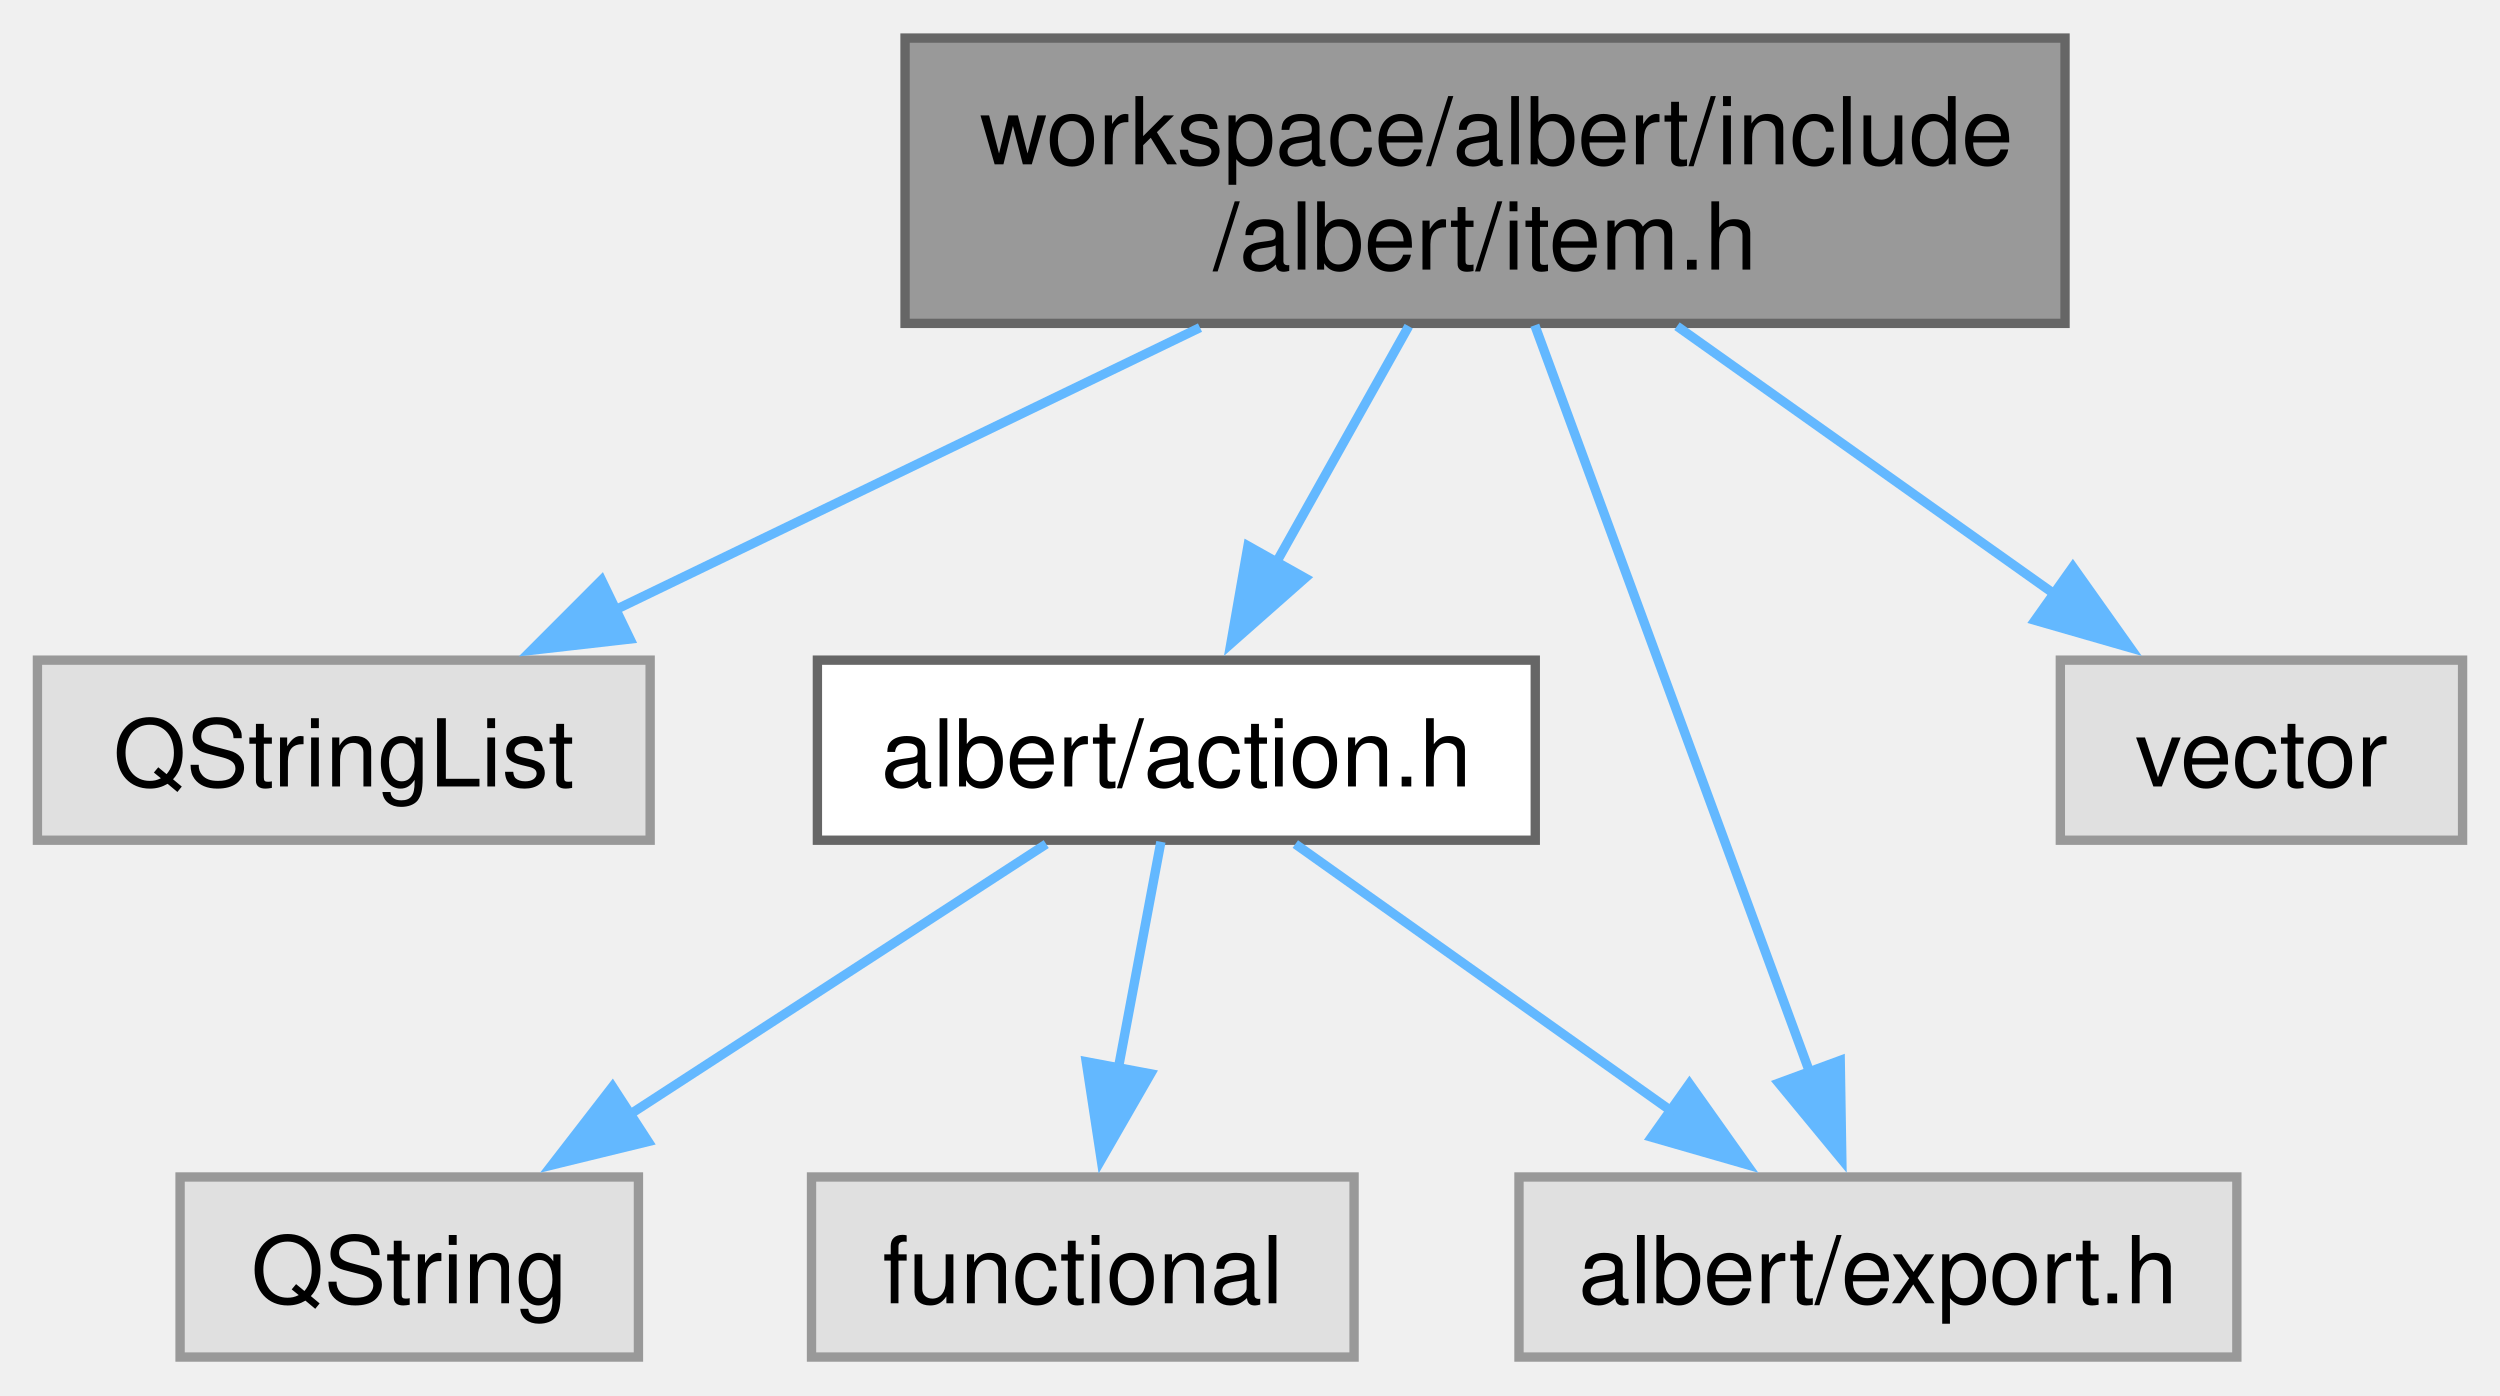
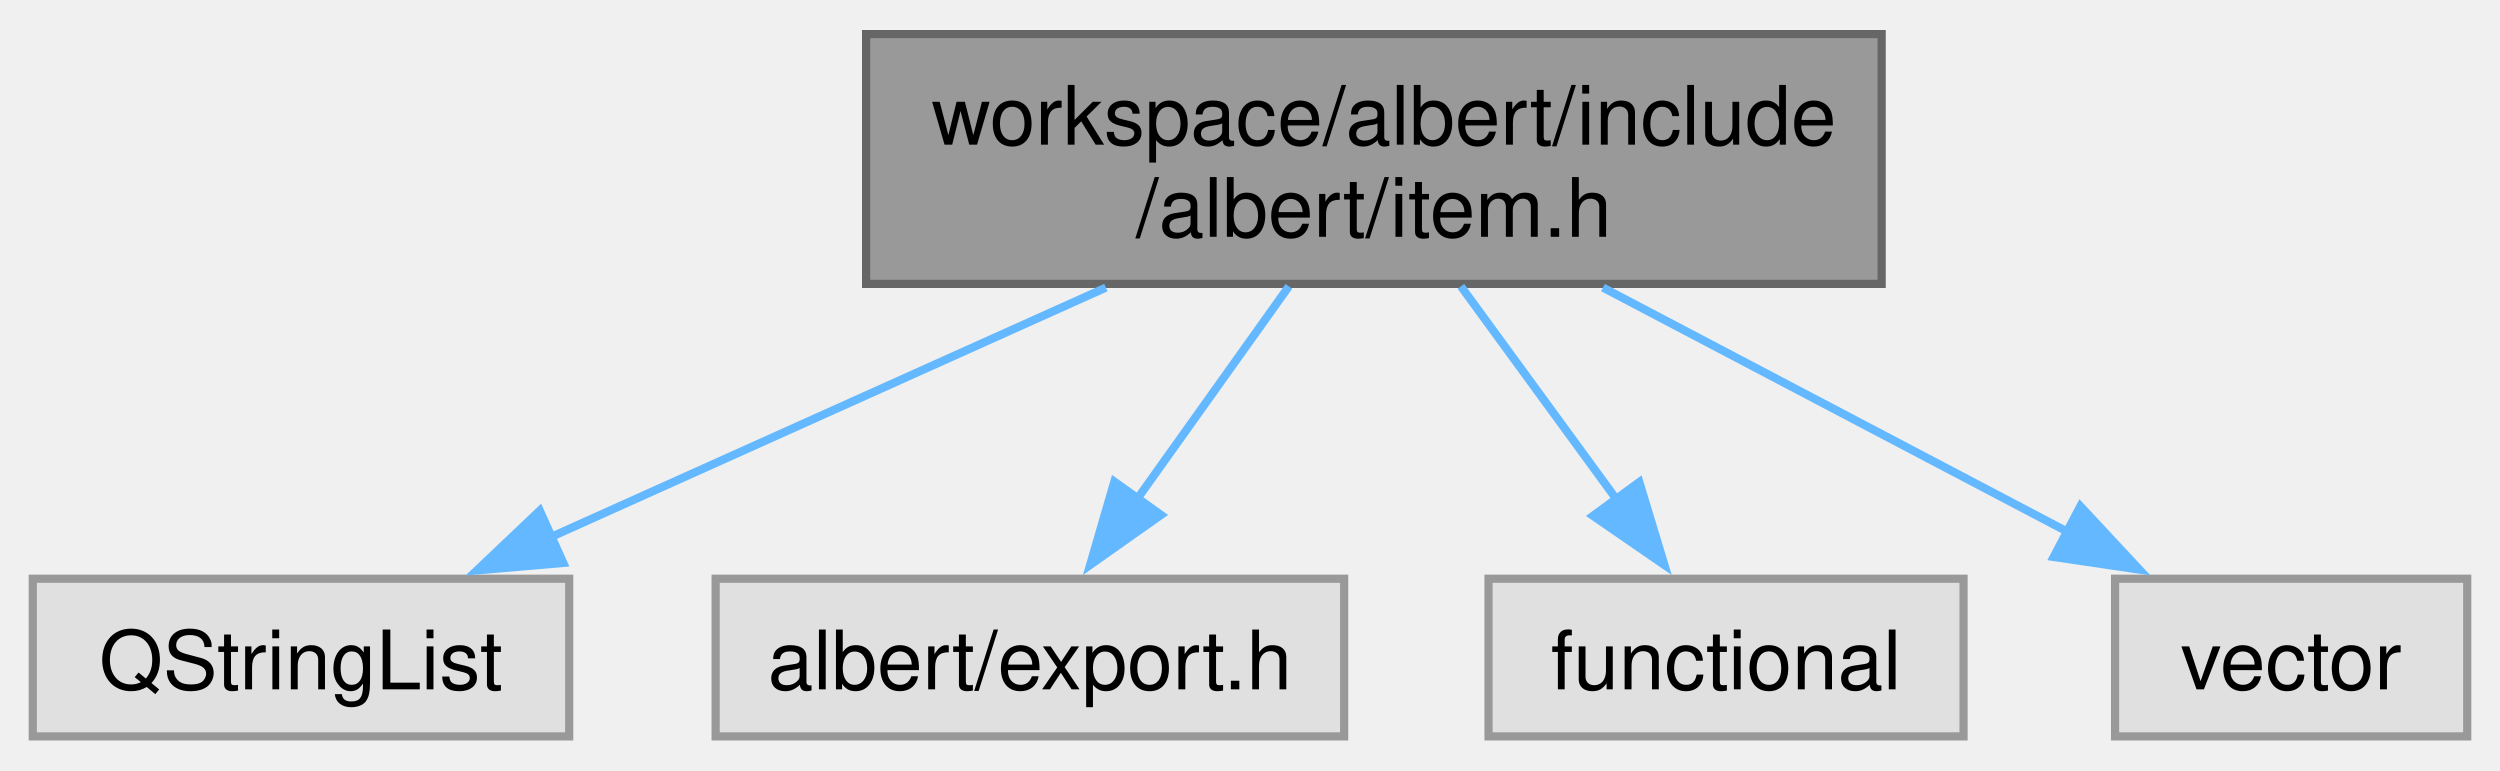
- <svg xmlns="http://www.w3.org/2000/svg" xmlns:xlink="http://www.w3.org/1999/xlink" width="267pt" height="149pt" viewBox="0.00 0.00 267.25 149.00">
-   <g id="graph0" class="graph" transform="scale(1 1) rotate(0) translate(4 145)">
+ <svg xmlns="http://www.w3.org/2000/svg" xmlns:xlink="http://www.w3.org/1999/xlink" width="305pt" height="94pt" viewBox="0.00 0.00 305.25 93.75">
+   <g id="graph0" class="graph" transform="scale(1 1) rotate(0) translate(4 89.75)">
    <g id="Node000001" class="node">
      <g id="a_Node000001">
        <a xlink:title=" ">
-           <polygon fill="#999999" stroke="#666666" points="216.75,-141 92.75,-141 92.75,-110.5 216.75,-110.5 216.75,-141" />
-           <text text-anchor="start" x="100.75" y="-127.5" font-family="Helvetica,sans-Serif" font-size="10.00">workspace/albert/include</text>
-           <text text-anchor="middle" x="154.75" y="-116.25" font-family="Helvetica,sans-Serif" font-size="10.00">/albert/item.h</text>
+           <polygon fill="#999999" stroke="#666666" points="225.75,-85.75 101.75,-85.75 101.75,-55.25 225.75,-55.25 225.75,-85.75" />
+           <text text-anchor="start" x="109.75" y="-72.25" font-family="Helvetica,sans-Serif" font-size="10.00">workspace/albert/include</text>
+           <text text-anchor="middle" x="163.75" y="-61" font-family="Helvetica,sans-Serif" font-size="10.00">/albert/item.h</text>
        </a>
      </g>
    </g>
    <g id="Node000002" class="node">
      <g id="a_Node000002">
        <a xlink:title=" ">
-           <polygon fill="#e0e0e0" stroke="#999999" points="65.5,-74.5 0,-74.5 0,-55.25 65.5,-55.25 65.5,-74.5" />
-           <text text-anchor="middle" x="32.75" y="-61" font-family="Helvetica,sans-Serif" font-size="10.00">QStringList</text>
+           <polygon fill="#e0e0e0" stroke="#999999" points="65.5,-19.25 0,-19.25 0,0 65.5,0 65.5,-19.25" />
+           <text text-anchor="middle" x="32.75" y="-5.75" font-family="Helvetica,sans-Serif" font-size="10.00">QStringList</text>
        </a>
      </g>
    </g>
    <g id="edge1_Node000001_Node000002" class="edge">
      <g id="a_edge1_Node000001_Node000002">
        <a xlink:title=" ">
-           <path fill="none" stroke="#63b8ff" d="M124.28,-110.05C105.16,-100.82 80.66,-89 61.82,-79.9" />
-           <polygon fill="#63b8ff" stroke="#63b8ff" points="63.35,-76.76 52.82,-75.56 60.31,-83.06 63.35,-76.76" />
+           <path fill="none" stroke="#63b8ff" d="M131.03,-54.8C110.22,-45.44 83.45,-33.41 63.11,-24.27" />
+           <polygon fill="#63b8ff" stroke="#63b8ff" points="64.78,-21.18 54.22,-20.27 61.91,-27.57 64.78,-21.18" />
        </a>
      </g>
    </g>
    <g id="Node000003" class="node">
      <g id="a_Node000003">
-         <a xlink:href="action_8h.html" target="_top" xlink:title=" ">
-           <polygon fill="white" stroke="#666666" points="160.12,-74.5 83.38,-74.5 83.38,-55.25 160.12,-55.25 160.12,-74.5" />
-           <text text-anchor="middle" x="121.75" y="-61" font-family="Helvetica,sans-Serif" font-size="10.00">albert/action.h</text>
+         <a xlink:title=" ">
+           <polygon fill="#e0e0e0" stroke="#999999" points="160.12,-19.25 83.38,-19.25 83.38,0 160.12,0 160.12,-19.25" />
+           <text text-anchor="middle" x="121.75" y="-5.75" font-family="Helvetica,sans-Serif" font-size="10.00">albert/export.h</text>
        </a>
      </g>
    </g>
    <g id="edge2_Node000001_Node000003" class="edge">
      <g id="a_edge2_Node000001_Node000003">
        <a xlink:title=" ">
-           <path fill="none" stroke="#63b8ff" d="M146.59,-110.2C142.29,-102.53 136.97,-93.02 132.35,-84.79" />
-           <polygon fill="#63b8ff" stroke="#63b8ff" points="135.52,-83.28 127.58,-76.27 129.41,-86.71 135.52,-83.28" />
+           <path fill="none" stroke="#63b8ff" d="M153.37,-54.95C147.77,-47.1 140.81,-37.35 134.85,-28.99" />
+           <polygon fill="#63b8ff" stroke="#63b8ff" points="137.76,-27.04 129.1,-20.93 132.06,-31.11 137.76,-27.04" />
+         </a>
+       </g>
+     </g>
+     <g id="Node000004" class="node">
+       <g id="a_Node000004">
+         <a xlink:title=" ">
+           <polygon fill="#e0e0e0" stroke="#999999" points="235.75,-19.25 177.75,-19.25 177.75,0 235.75,0 235.75,-19.25" />
+           <text text-anchor="middle" x="206.75" y="-5.75" font-family="Helvetica,sans-Serif" font-size="10.00">functional</text>
+         </a>
+       </g>
+     </g>
+     <g id="edge3_Node000001_Node000004" class="edge">
+       <g id="a_edge3_Node000001_Node000004">
+         <a xlink:title=" ">
+           <path fill="none" stroke="#63b8ff" d="M174.38,-54.95C180.11,-47.1 187.23,-37.35 193.34,-28.99" />
+           <polygon fill="#63b8ff" stroke="#63b8ff" points="196.16,-31.06 199.23,-20.92 190.5,-26.93 196.16,-31.06" />
        </a>
      </g>
    </g>
    <g id="Node000005" class="node">
      <g id="a_Node000005">
        <a xlink:title=" ">
-           <polygon fill="#e0e0e0" stroke="#999999" points="235.12,-19.25 158.38,-19.25 158.38,0 235.12,0 235.12,-19.25" />
-           <text text-anchor="middle" x="196.75" y="-5.75" font-family="Helvetica,sans-Serif" font-size="10.00">albert/export.h</text>
+           <polygon fill="#e0e0e0" stroke="#999999" points="297.25,-19.25 254.25,-19.25 254.25,0 297.25,0 297.25,-19.25" />
+           <text text-anchor="middle" x="275.75" y="-5.75" font-family="Helvetica,sans-Serif" font-size="10.00">vector</text>
        </a>
      </g>
    </g>
-     <g id="edge6_Node000001_Node000005" class="edge">
-       <g id="a_edge6_Node000001_Node000005">
+     <g id="edge4_Node000001_Node000005" class="edge">
+       <g id="a_edge4_Node000001_Node000005">
        <a xlink:title=" ">
-           <path fill="none" stroke="#63b8ff" d="M160.07,-110.3C167.52,-90.06 181.08,-53.22 189.46,-30.44" />
-           <polygon fill="#63b8ff" stroke="#63b8ff" points="192.72,-31.71 192.89,-21.12 186.15,-29.29 192.72,-31.71" />
-         </a>
-       </g>
-     </g>
-     <g id="Node000007" class="node">
-       <g id="a_Node000007">
-         <a xlink:title=" ">
-           <polygon fill="#e0e0e0" stroke="#999999" points="259.25,-74.5 216.25,-74.5 216.25,-55.25 259.25,-55.25 259.25,-74.5" />
-           <text text-anchor="middle" x="237.75" y="-61" font-family="Helvetica,sans-Serif" font-size="10.00">vector</text>
-         </a>
-       </g>
-     </g>
-     <g id="edge7_Node000001_Node000007" class="edge">
-       <g id="a_edge7_Node000001_Node000007">
-         <a xlink:title=" ">
-           <path fill="none" stroke="#63b8ff" d="M175.27,-110.2C187.54,-101.49 203.14,-90.43 215.67,-81.53" />
-           <polygon fill="#63b8ff" stroke="#63b8ff" points="217.59,-84.47 223.72,-75.83 213.54,-78.76 217.59,-84.47" />
-         </a>
-       </g>
-     </g>
-     <g id="Node000004" class="node">
-       <g id="a_Node000004">
-         <a xlink:title=" ">
-           <polygon fill="#e0e0e0" stroke="#999999" points="64.25,-19.25 15.25,-19.25 15.25,0 64.25,0 64.25,-19.25" />
-           <text text-anchor="middle" x="39.75" y="-5.75" font-family="Helvetica,sans-Serif" font-size="10.00">QString</text>
-         </a>
-       </g>
-     </g>
-     <g id="edge3_Node000003_Node000004" class="edge">
-       <g id="a_edge3_Node000003_Node000004">
-         <a xlink:title=" ">
-           <path fill="none" stroke="#63b8ff" d="M107.84,-54.84C95.59,-46.89 77.5,-35.14 63.04,-25.75" />
-           <polygon fill="#63b8ff" stroke="#63b8ff" points="65.29,-23.04 55,-20.53 61.48,-28.91 65.29,-23.04" />
-         </a>
-       </g>
-     </g>
-     <g id="edge4_Node000003_Node000005" class="edge">
-       <g id="a_edge4_Node000003_Node000005">
-         <a xlink:title=" ">
-           <path fill="none" stroke="#63b8ff" d="M134.47,-54.84C145.46,-47.04 161.59,-35.59 174.68,-26.29" />
-           <polygon fill="#63b8ff" stroke="#63b8ff" points="176.6,-29.22 182.73,-20.58 172.55,-23.51 176.6,-29.22" />
-         </a>
-       </g>
-     </g>
-     <g id="Node000006" class="node">
-       <g id="a_Node000006">
-         <a xlink:title=" ">
-           <polygon fill="#e0e0e0" stroke="#999999" points="140.75,-19.25 82.75,-19.25 82.75,0 140.75,0 140.75,-19.25" />
-           <text text-anchor="middle" x="111.75" y="-5.75" font-family="Helvetica,sans-Serif" font-size="10.00">functional</text>
-         </a>
-       </g>
-     </g>
-     <g id="edge5_Node000003_Node000006" class="edge">
-       <g id="a_edge5_Node000003_Node000006">
-         <a xlink:title=" ">
-           <path fill="none" stroke="#63b8ff" d="M120.1,-55.08C118.86,-48.49 117.12,-39.21 115.54,-30.82" />
-           <polygon fill="#63b8ff" stroke="#63b8ff" points="119,-30.28 113.72,-21.1 112.12,-31.57 119,-30.28" />
+           <path fill="none" stroke="#63b8ff" d="M191.72,-54.8C209.11,-45.66 231.35,-33.97 248.58,-24.91" />
+           <polygon fill="#63b8ff" stroke="#63b8ff" points="250.01,-28.11 257.23,-20.36 246.75,-21.91 250.01,-28.11" />
        </a>
      </g>
    </g>
  </g>
</svg>
